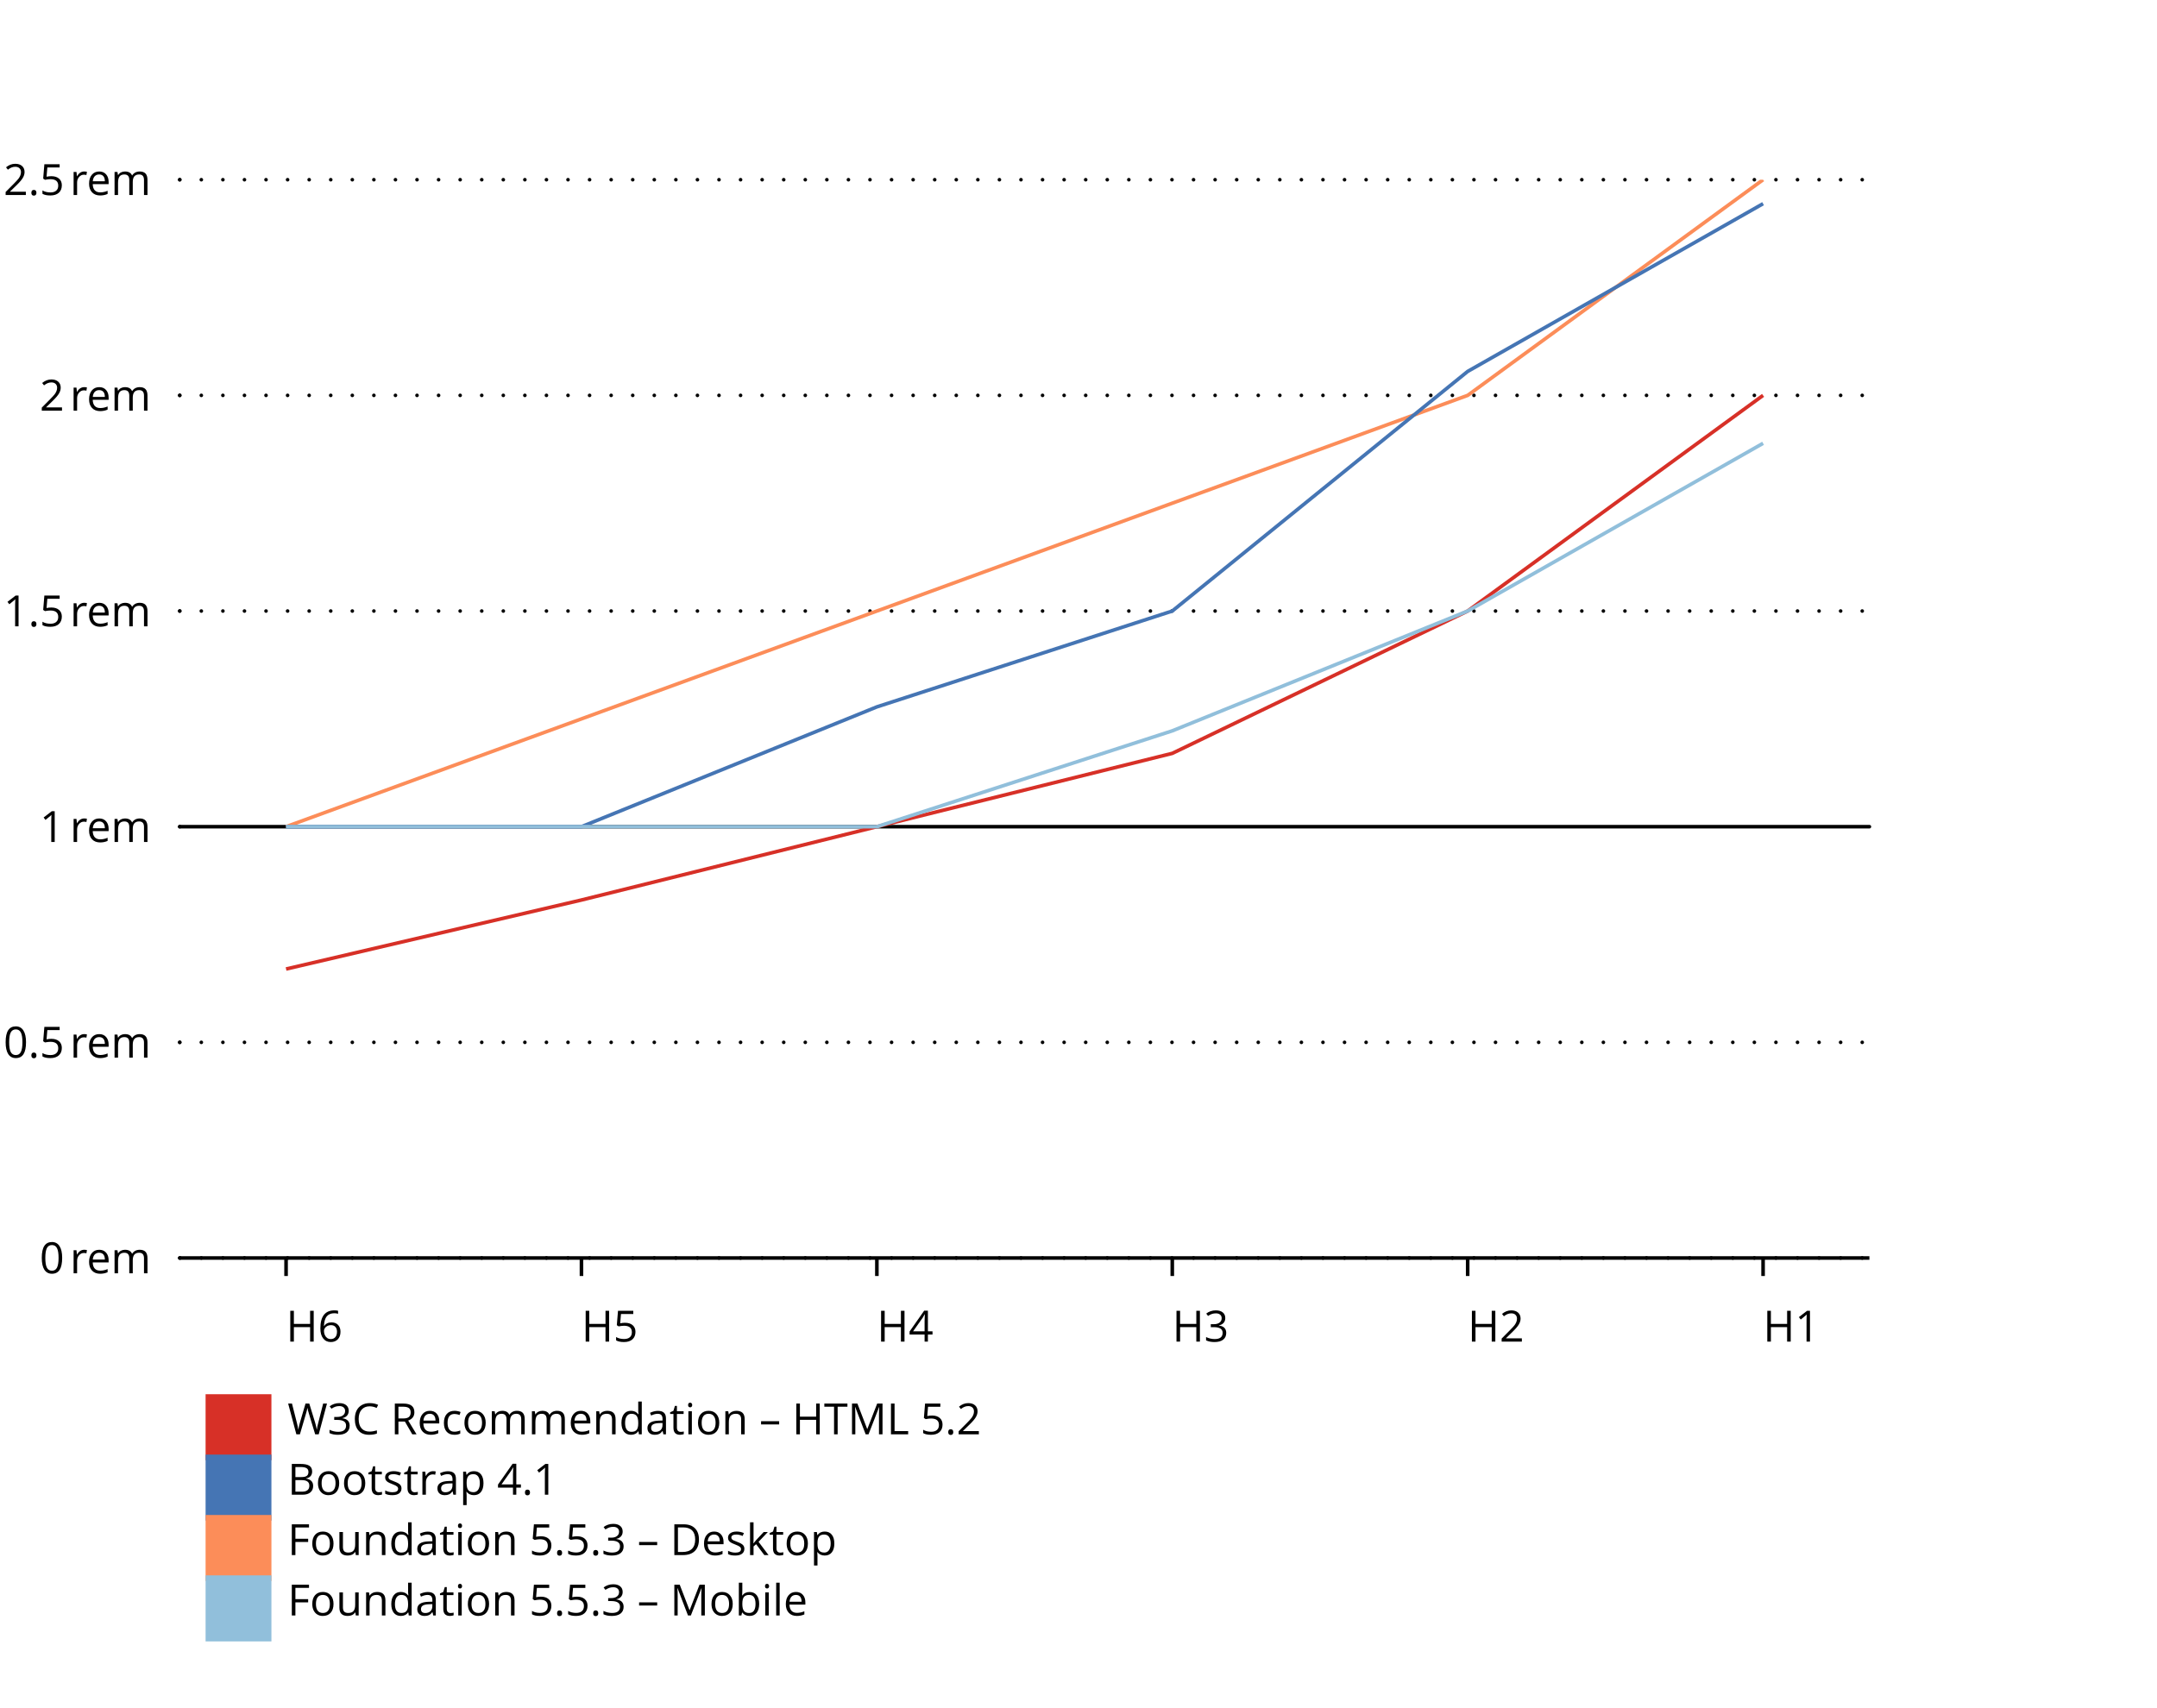
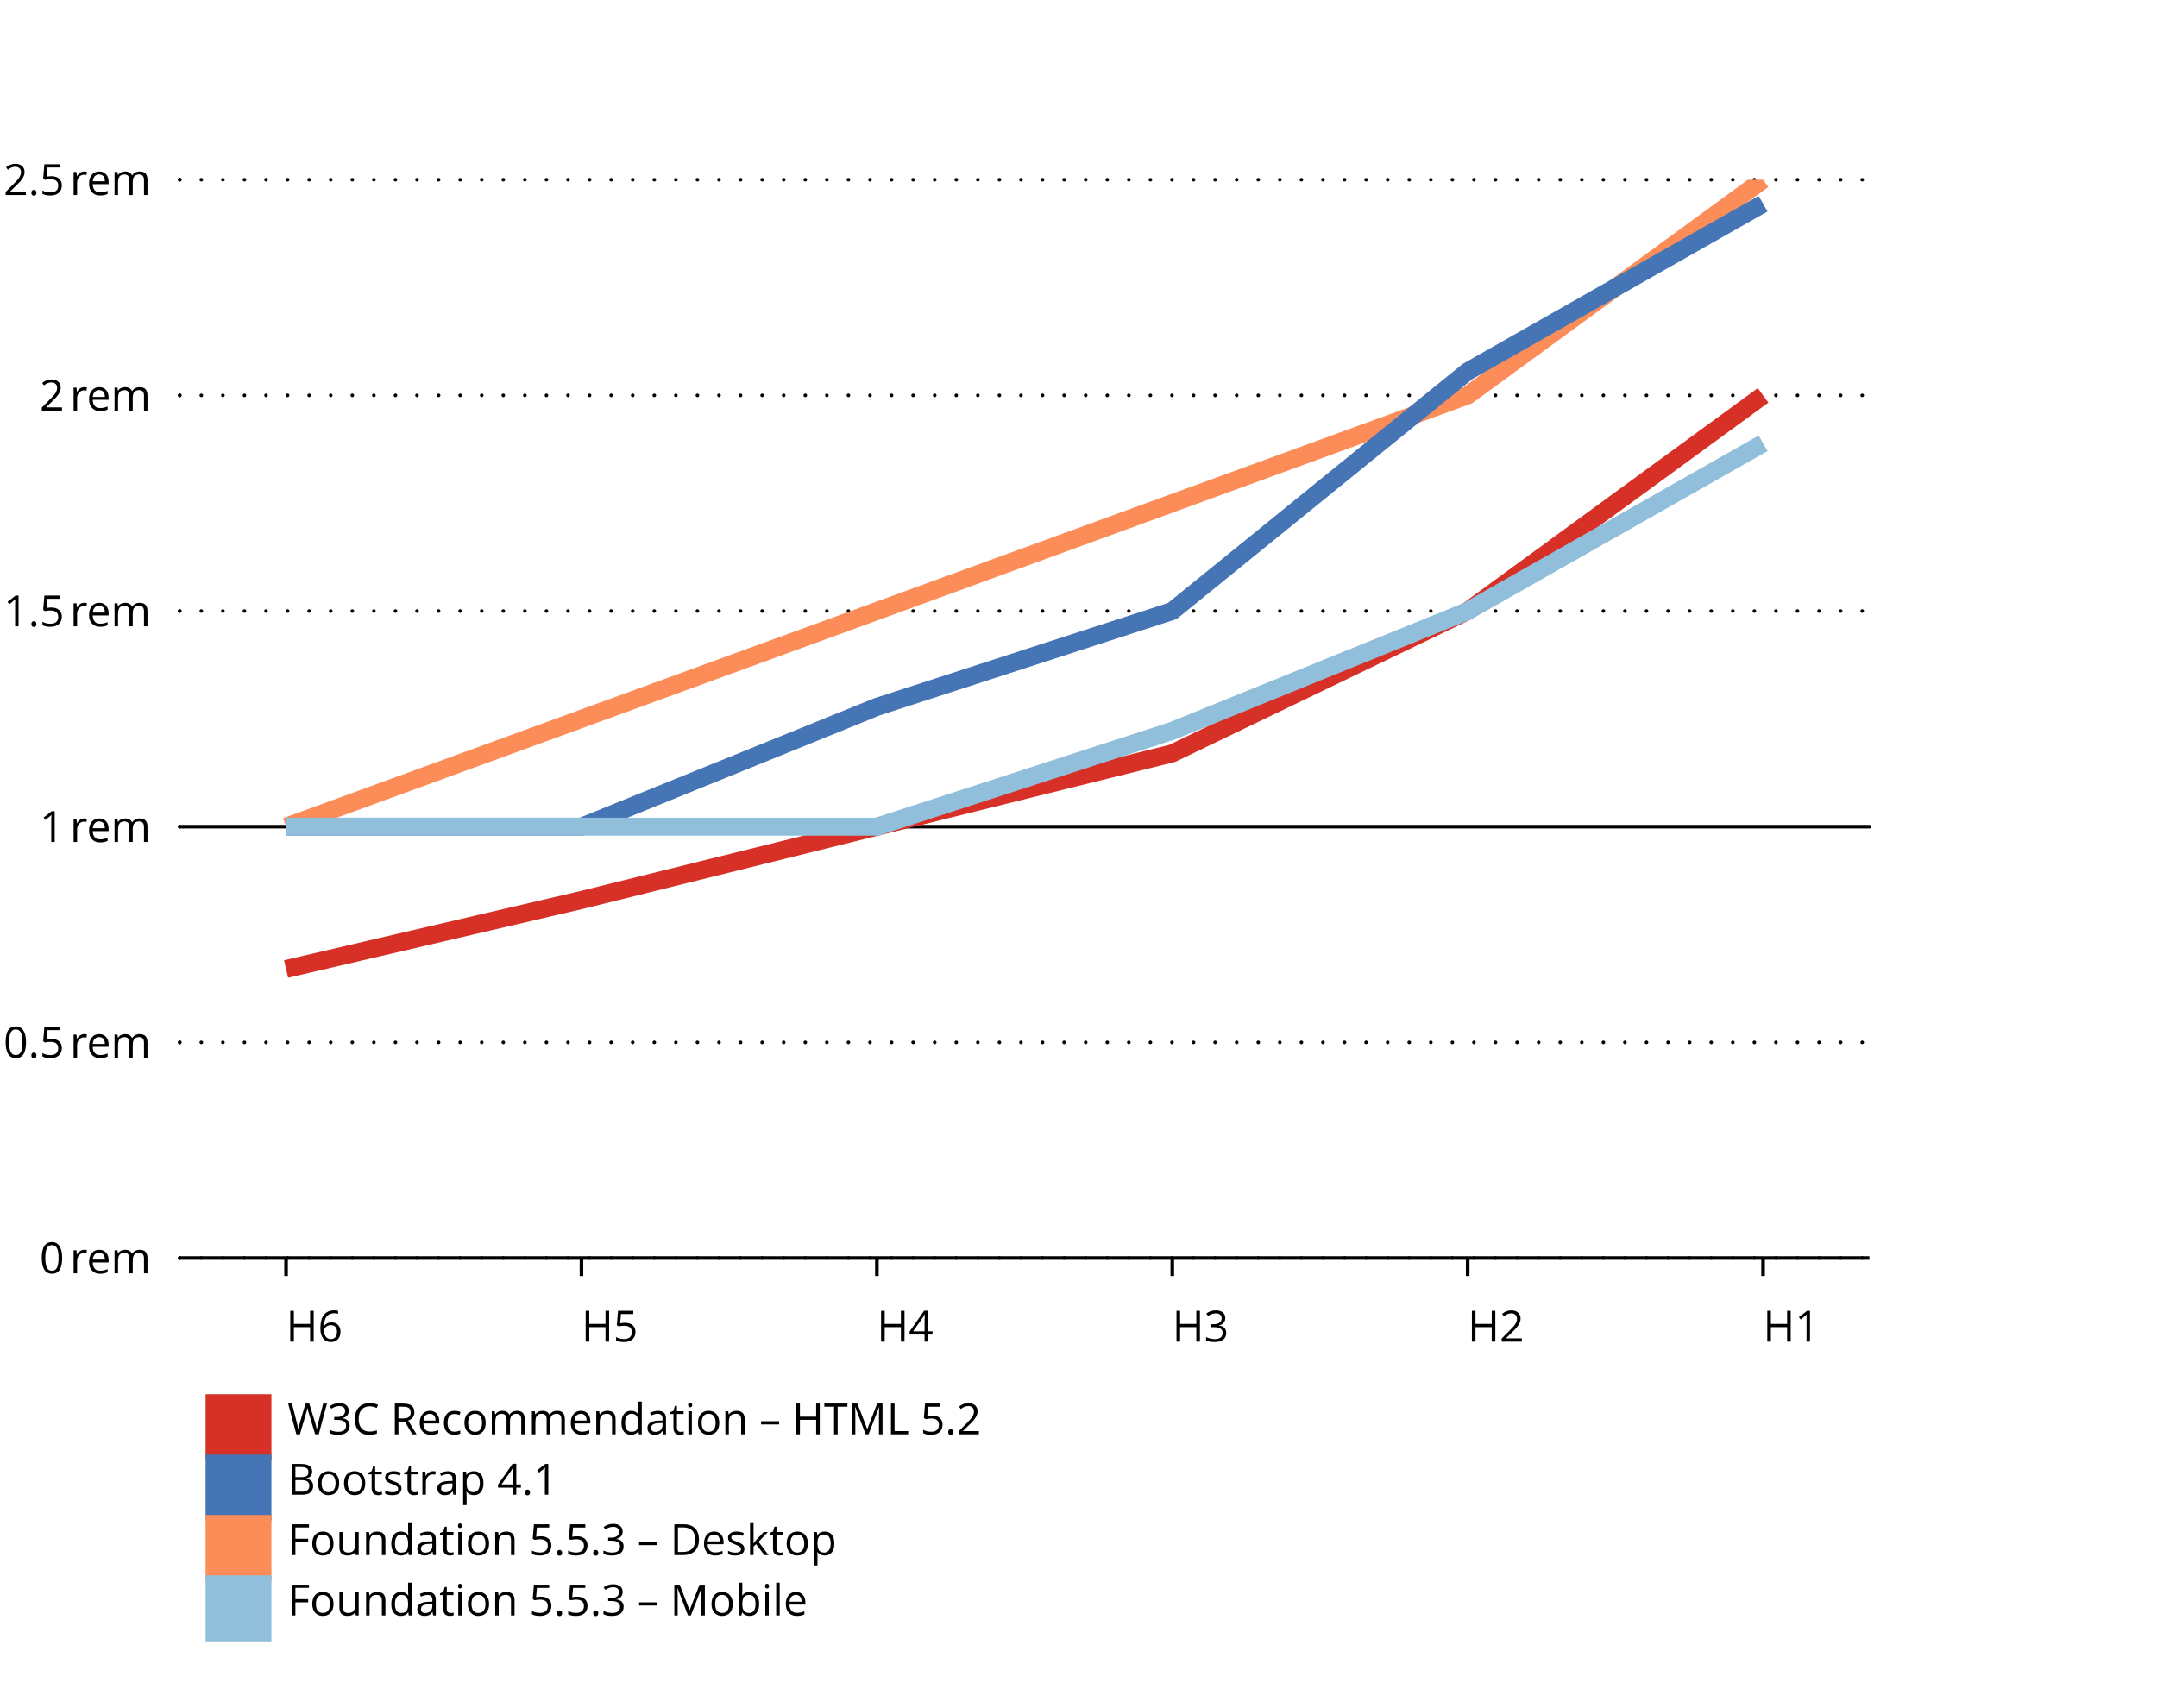
<svg xmlns="http://www.w3.org/2000/svg" viewBox="0 0 600 475" style="pointer-events:all;width:100%;height:100%">
  <g>
    <text direction="inherit" x="55" dx="0" y="420" dy="-16.68">
      <tspan x="55" dx="0" text-anchor="start" style="font-size:24px;fill:#d73027;font-family:'Gill Sans', 'Gill Sans MT', 'Ser­avek', 'Trebuchet MS', sans-serif;stroke:transparent">■</tspan>
      <tspan x="55" dx="0" dy="16.8" text-anchor="start" style="font-size:24px;fill:#4575b4;font-family:'Gill Sans', 'Gill Sans MT', 'Ser­avek', 'Trebuchet MS', sans-serif;stroke:transparent">■</tspan>
      <tspan x="55" dx="0" dy="16.8" text-anchor="start" style="font-size:24px;fill:#fc8d59;font-family:'Gill Sans', 'Gill Sans MT', 'Ser­avek', 'Trebuchet MS', sans-serif;stroke:transparent">■</tspan>
      <tspan x="55" dx="0" dy="16.8" text-anchor="start" style="font-size:24px;fill:#91bfdb;font-family:'Gill Sans', 'Gill Sans MT', 'Ser­avek', 'Trebuchet MS', sans-serif;stroke:transparent">■</tspan>
    </text>
    <text direction="inherit" x="80" dx="0" y="420" dy="-20.94">
      <tspan x="80" dx="0" text-anchor="start" style="fill:black;font-size:12px;font-family:'Open Sans', 'Helvetica Neue', Helvetica, sans-serif;parent:[object Object];stroke:transparent">W3C Recommendation – HTML 5.2</tspan>
      <tspan x="80" dx="0" dy="16.8" text-anchor="start" style="fill:black;font-size:12px;font-family:'Open Sans', 'Helvetica Neue', Helvetica, sans-serif;parent:[object Object];stroke:transparent">Bootstrap 4.1</tspan>
      <tspan x="80" dx="0" dy="16.8" text-anchor="start" style="fill:black;font-size:12px;font-family:'Open Sans', 'Helvetica Neue', Helvetica, sans-serif;parent:[object Object];stroke:transparent">Foundation 5.5.3 – Desktop</tspan>
      <tspan x="80" dx="0" dy="16.8" text-anchor="start" style="fill:black;font-size:12px;font-family:'Open Sans', 'Helvetica Neue', Helvetica, sans-serif;parent:[object Object];stroke:transparent">Foundation 5.5.3 – Mobile</tspan>
    </text>
    <g role="presentation">
      <line x1="50" x2="520" y1="350" y2="350" style="stroke:#000000;fill:transparent;stroke-width:1;stroke-linecap:butt;stroke-linejoin:round" role="presentation" shape-rendering="auto" vector-effect="non-scaling-stroke" />
      <g role="presentation">
        <line x1="79.573" x2="79.573" y1="350" y2="50" style="stroke:transparent;fill:none;stroke-width:1;stroke-linecap:round;stroke-linejoin:round;pointer-events:visible" role="presentation" shape-rendering="auto" vector-effect="non-scaling-stroke" />
        <line x1="79.573" x2="79.573" y1="350" y2="355" style="stroke:#000000;fill:transparent;size:5px;stroke-width:1;stroke-linecap:butt;stroke-linejoin:round" role="presentation" shape-rendering="auto" vector-effect="non-scaling-stroke" />
        <text direction="inherit" x="79.573" dx="0" y="363" dy="10.26">
          <tspan x="79.573" dx="0" text-anchor="start" style="text-anchor:start;font-family:'Open Sans', 'Helvetica Neue', Helvetica, sans-serif;font-size:12px;letter-spacing:normal;padding:8px;fill:#000000;stroke:transparent;stroke-width:0">H6</tspan>
        </text>
      </g>
      <g role="presentation">
        <line x1="161.744" x2="161.744" y1="350" y2="50" style="stroke:transparent;fill:none;stroke-width:1;stroke-linecap:round;stroke-linejoin:round;pointer-events:visible" role="presentation" shape-rendering="auto" vector-effect="non-scaling-stroke" />
        <line x1="161.744" x2="161.744" y1="350" y2="355" style="stroke:#000000;fill:transparent;size:5px;stroke-width:1;stroke-linecap:butt;stroke-linejoin:round" role="presentation" shape-rendering="auto" vector-effect="non-scaling-stroke" />
        <text direction="inherit" x="161.744" dx="0" y="363" dy="10.26">
          <tspan x="161.744" dx="0" text-anchor="start" style="text-anchor:start;font-family:'Open Sans', 'Helvetica Neue', Helvetica, sans-serif;font-size:12px;letter-spacing:normal;padding:8px;fill:#000000;stroke:transparent;stroke-width:0">H5</tspan>
        </text>
      </g>
      <g role="presentation">
        <line x1="243.915" x2="243.915" y1="350" y2="50" style="stroke:transparent;fill:none;stroke-width:1;stroke-linecap:round;stroke-linejoin:round;pointer-events:visible" role="presentation" shape-rendering="auto" vector-effect="non-scaling-stroke" />
        <line x1="243.915" x2="243.915" y1="350" y2="355" style="stroke:#000000;fill:transparent;size:5px;stroke-width:1;stroke-linecap:butt;stroke-linejoin:round" role="presentation" shape-rendering="auto" vector-effect="non-scaling-stroke" />
        <text direction="inherit" x="243.915" dx="0" y="363" dy="10.26">
          <tspan x="243.915" dx="0" text-anchor="start" style="text-anchor:start;font-family:'Open Sans', 'Helvetica Neue', Helvetica, sans-serif;font-size:12px;letter-spacing:normal;padding:8px;fill:#000000;stroke:transparent;stroke-width:0">H4</tspan>
        </text>
      </g>
      <g role="presentation">
        <line x1="326.085" x2="326.085" y1="350" y2="50" style="stroke:transparent;fill:none;stroke-width:1;stroke-linecap:round;stroke-linejoin:round;pointer-events:visible" role="presentation" shape-rendering="auto" vector-effect="non-scaling-stroke" />
        <line x1="326.085" x2="326.085" y1="350" y2="355" style="stroke:#000000;fill:transparent;size:5px;stroke-width:1;stroke-linecap:butt;stroke-linejoin:round" role="presentation" shape-rendering="auto" vector-effect="non-scaling-stroke" />
        <text direction="inherit" x="326.085" dx="0" y="363" dy="10.26">
          <tspan x="326.085" dx="0" text-anchor="start" style="text-anchor:start;font-family:'Open Sans', 'Helvetica Neue', Helvetica, sans-serif;font-size:12px;letter-spacing:normal;padding:8px;fill:#000000;stroke:transparent;stroke-width:0">H3</tspan>
        </text>
      </g>
      <g role="presentation">
        <line x1="408.256" x2="408.256" y1="350" y2="50" style="stroke:transparent;fill:none;stroke-width:1;stroke-linecap:round;stroke-linejoin:round;pointer-events:visible" role="presentation" shape-rendering="auto" vector-effect="non-scaling-stroke" />
        <line x1="408.256" x2="408.256" y1="350" y2="355" style="stroke:#000000;fill:transparent;size:5px;stroke-width:1;stroke-linecap:butt;stroke-linejoin:round" role="presentation" shape-rendering="auto" vector-effect="non-scaling-stroke" />
        <text direction="inherit" x="408.256" dx="0" y="363" dy="10.26">
          <tspan x="408.256" dx="0" text-anchor="start" style="text-anchor:start;font-family:'Open Sans', 'Helvetica Neue', Helvetica, sans-serif;font-size:12px;letter-spacing:normal;padding:8px;fill:#000000;stroke:transparent;stroke-width:0">H2</tspan>
        </text>
      </g>
      <g role="presentation">
        <line x1="490.427" x2="490.427" y1="350" y2="50" style="stroke:transparent;fill:none;stroke-width:1;stroke-linecap:round;stroke-linejoin:round;pointer-events:visible" role="presentation" shape-rendering="auto" vector-effect="non-scaling-stroke" />
        <line x1="490.427" x2="490.427" y1="350" y2="355" style="stroke:#000000;fill:transparent;size:5px;stroke-width:1;stroke-linecap:butt;stroke-linejoin:round" role="presentation" shape-rendering="auto" vector-effect="non-scaling-stroke" />
        <text direction="inherit" x="490.427" dx="0" y="363" dy="10.26">
          <tspan x="490.427" dx="0" text-anchor="start" style="text-anchor:start;font-family:'Open Sans', 'Helvetica Neue', Helvetica, sans-serif;font-size:12px;letter-spacing:normal;padding:8px;fill:#000000;stroke:transparent;stroke-width:0">H1</tspan>
        </text>
      </g>
    </g>
    <g role="presentation">
      <line x1="50" x2="50" y1="50" y2="350" style="stroke:transparent;fill:transparent;stroke-width:1;stroke-linecap:butt;stroke-linejoin:round" role="presentation" shape-rendering="auto" vector-effect="non-scaling-stroke" />
      <g role="presentation">
        <line x1="50" x2="520" y1="350" y2="350" style="stroke:#000000;stroke-dasharray:0, 6;pointer-events:visible;fill:none;stroke-width:1;stroke-linecap:round;stroke-linejoin:round" role="presentation" shape-rendering="auto" vector-effect="non-scaling-stroke" />
        <line x1="50" x2="50" y1="350" y2="350" style="stroke:#000000;size:0;stroke-linecap:round;stroke-linejoin:round;fill:transparent;stroke-width:1" role="presentation" shape-rendering="auto" vector-effect="non-scaling-stroke" />
        <text direction="inherit" x="42" dx="0" y="350" dy="4.26">
          <tspan x="42" dx="0" text-anchor="end" style="text-anchor:end;font-family:'Open Sans', 'Helvetica Neue', Helvetica, sans-serif;font-size:12px;letter-spacing:normal;padding:8px;fill:#000000;stroke:transparent;stroke-width:0">0 rem</tspan>
        </text>
      </g>
      <g role="presentation">
        <line x1="50" x2="520" y1="290" y2="290" style="stroke:#000000;stroke-dasharray:0, 6;pointer-events:visible;fill:none;stroke-width:1;stroke-linecap:round;stroke-linejoin:round" role="presentation" shape-rendering="auto" vector-effect="non-scaling-stroke" />
        <line x1="50" x2="50" y1="290" y2="290" style="stroke:#000000;size:0;stroke-linecap:round;stroke-linejoin:round;fill:transparent;stroke-width:1" role="presentation" shape-rendering="auto" vector-effect="non-scaling-stroke" />
        <text direction="inherit" x="42" dx="0" y="290" dy="4.26">
          <tspan x="42" dx="0" text-anchor="end" style="text-anchor:end;font-family:'Open Sans', 'Helvetica Neue', Helvetica, sans-serif;font-size:12px;letter-spacing:normal;padding:8px;fill:#000000;stroke:transparent;stroke-width:0">0.5 rem</tspan>
        </text>
      </g>
      <g role="presentation">
        <line x1="50" x2="520" y1="230" y2="230" style="stroke:#000000;stroke-dasharray:none;pointer-events:visible;fill:none;stroke-width:1;stroke-linecap:round;stroke-linejoin:round" role="presentation" shape-rendering="auto" vector-effect="non-scaling-stroke" />
        <line x1="50" x2="50" y1="230" y2="230" style="stroke:#000000;size:0;stroke-linecap:round;stroke-linejoin:round;fill:transparent;stroke-width:1" role="presentation" shape-rendering="auto" vector-effect="non-scaling-stroke" />
        <text direction="inherit" x="42" dx="0" y="230" dy="4.26">
          <tspan x="42" dx="0" text-anchor="end" style="text-anchor:end;font-family:'Open Sans', 'Helvetica Neue', Helvetica, sans-serif;font-size:12px;letter-spacing:normal;padding:8px;fill:#000000;stroke:transparent;stroke-width:0">1 rem</tspan>
        </text>
      </g>
      <g role="presentation">
        <line x1="50" x2="520" y1="170" y2="170" style="stroke:#000000;stroke-dasharray:0, 6;pointer-events:visible;fill:none;stroke-width:1;stroke-linecap:round;stroke-linejoin:round" role="presentation" shape-rendering="auto" vector-effect="non-scaling-stroke" />
        <line x1="50" x2="50" y1="170" y2="170" style="stroke:#000000;size:0;stroke-linecap:round;stroke-linejoin:round;fill:transparent;stroke-width:1" role="presentation" shape-rendering="auto" vector-effect="non-scaling-stroke" />
        <text direction="inherit" x="42" dx="0" y="170" dy="4.26">
          <tspan x="42" dx="0" text-anchor="end" style="text-anchor:end;font-family:'Open Sans', 'Helvetica Neue', Helvetica, sans-serif;font-size:12px;letter-spacing:normal;padding:8px;fill:#000000;stroke:transparent;stroke-width:0">1.5 rem</tspan>
        </text>
      </g>
      <g role="presentation">
        <line x1="50" x2="520" y1="110" y2="110" style="stroke:#000000;stroke-dasharray:0, 6;pointer-events:visible;fill:none;stroke-width:1;stroke-linecap:round;stroke-linejoin:round" role="presentation" shape-rendering="auto" vector-effect="non-scaling-stroke" />
        <line x1="50" x2="50" y1="110" y2="110" style="stroke:#000000;size:0;stroke-linecap:round;stroke-linejoin:round;fill:transparent;stroke-width:1" role="presentation" shape-rendering="auto" vector-effect="non-scaling-stroke" />
        <text direction="inherit" x="42" dx="0" y="110" dy="4.26">
          <tspan x="42" dx="0" text-anchor="end" style="text-anchor:end;font-family:'Open Sans', 'Helvetica Neue', Helvetica, sans-serif;font-size:12px;letter-spacing:normal;padding:8px;fill:#000000;stroke:transparent;stroke-width:0">2 rem</tspan>
        </text>
      </g>
      <g role="presentation">
        <line x1="50" x2="520" y1="50" y2="50" style="stroke:#000000;stroke-dasharray:0, 6;pointer-events:visible;fill:none;stroke-width:1;stroke-linecap:round;stroke-linejoin:round" role="presentation" shape-rendering="auto" vector-effect="non-scaling-stroke" />
        <line x1="50" x2="50" y1="50" y2="50" style="stroke:#000000;size:0;stroke-linecap:round;stroke-linejoin:round;fill:transparent;stroke-width:1" role="presentation" shape-rendering="auto" vector-effect="non-scaling-stroke" />
        <text direction="inherit" x="42" dx="0" y="50" dy="4.26">
          <tspan x="42" dx="0" text-anchor="end" style="text-anchor:end;font-family:'Open Sans', 'Helvetica Neue', Helvetica, sans-serif;font-size:12px;letter-spacing:normal;padding:8px;fill:#000000;stroke:transparent;stroke-width:0">2.5 rem</tspan>
        </text>
      </g>
    </g>
    <g style="height:100%;width:100%;user-select:none" clip-path="url(#victory-clip-39)">
      <defs>
        <clipPath id="victory-clip-39">
          <rect x="50" y="50" width="470" height="300" role="presentation" shape-rendering="auto" vector-effect="non-scaling-stroke" />
        </clipPath>
      </defs>
-       <path d="M490.427,110L408.256,170L326.085,209.6L243.915,230L161.744,250.4L79.573,269.6" style="fill:transparent;stroke:#d73027;stroke-width:0.2rem;opacity:1" role="presentation" shape-rendering="auto" />
+       <path d="M490.427,110L408.256,170L326.085,209.6L243.915,230L161.744,250.4L79.573,269.6" style="fill:transparent;stroke:#d73027;stroke-width:5;opacity:1" role="presentation" shape-rendering="auto" />
    </g>
    <g style="height:100%;width:100%;user-select:none" clip-path="url(#victory-clip-40)">
      <defs>
        <clipPath id="victory-clip-40">
          <rect x="50" y="50" width="470" height="300" role="presentation" shape-rendering="auto" vector-effect="non-scaling-stroke" />
        </clipPath>
      </defs>
-       <path d="M490.427,50L408.256,110L326.085,140L243.915,170L161.744,200L79.573,230" style="fill:transparent;stroke:#fc8d59;stroke-width:0.2rem;opacity:1" role="presentation" shape-rendering="auto" />
+       <path d="M490.427,50L408.256,110L326.085,140L243.915,170L161.744,200L79.573,230" style="fill:transparent;stroke:#fc8d59;stroke-width:5;opacity:1" role="presentation" shape-rendering="auto" />
    </g>
    <g style="height:100%;width:100%;user-select:none" clip-path="url(#victory-clip-41)">
      <defs>
        <clipPath id="victory-clip-41">
          <rect x="50" y="50" width="470" height="300" role="presentation" shape-rendering="auto" vector-effect="non-scaling-stroke" />
        </clipPath>
      </defs>
-       <path d="M490.427,56.667L408.256,103.333L326.085,170L243.915,196.666L161.744,230L79.573,230" style="fill:transparent;stroke:#4575b4;stroke-width:0.2rem;opacity:1" role="presentation" shape-rendering="auto" />
+       <path d="M490.427,56.667L408.256,103.333L326.085,170L243.915,196.666L161.744,230L79.573,230" style="fill:transparent;stroke:#4575b4;stroke-width:5;opacity:1" role="presentation" shape-rendering="auto" />
    </g>
    <g style="height:100%;width:100%;user-select:none" clip-path="url(#victory-clip-42)">
      <defs>
        <clipPath id="victory-clip-42">
          <rect x="50" y="50" width="470" height="300" role="presentation" shape-rendering="auto" vector-effect="non-scaling-stroke" />
        </clipPath>
      </defs>
-       <path d="M490.427,123.333L408.256,170L326.085,203.334L243.915,230L161.744,230L79.573,230" style="fill:transparent;stroke:#91bfdb;stroke-width:0.2rem;opacity:1" role="presentation" shape-rendering="auto" />
+       <path d="M490.427,123.333L408.256,170L326.085,203.334L243.915,230L161.744,230L79.573,230" style="fill:transparent;stroke:#91bfdb;stroke-width:5;opacity:1" role="presentation" shape-rendering="auto" />
    </g>
  </g>
</svg>
